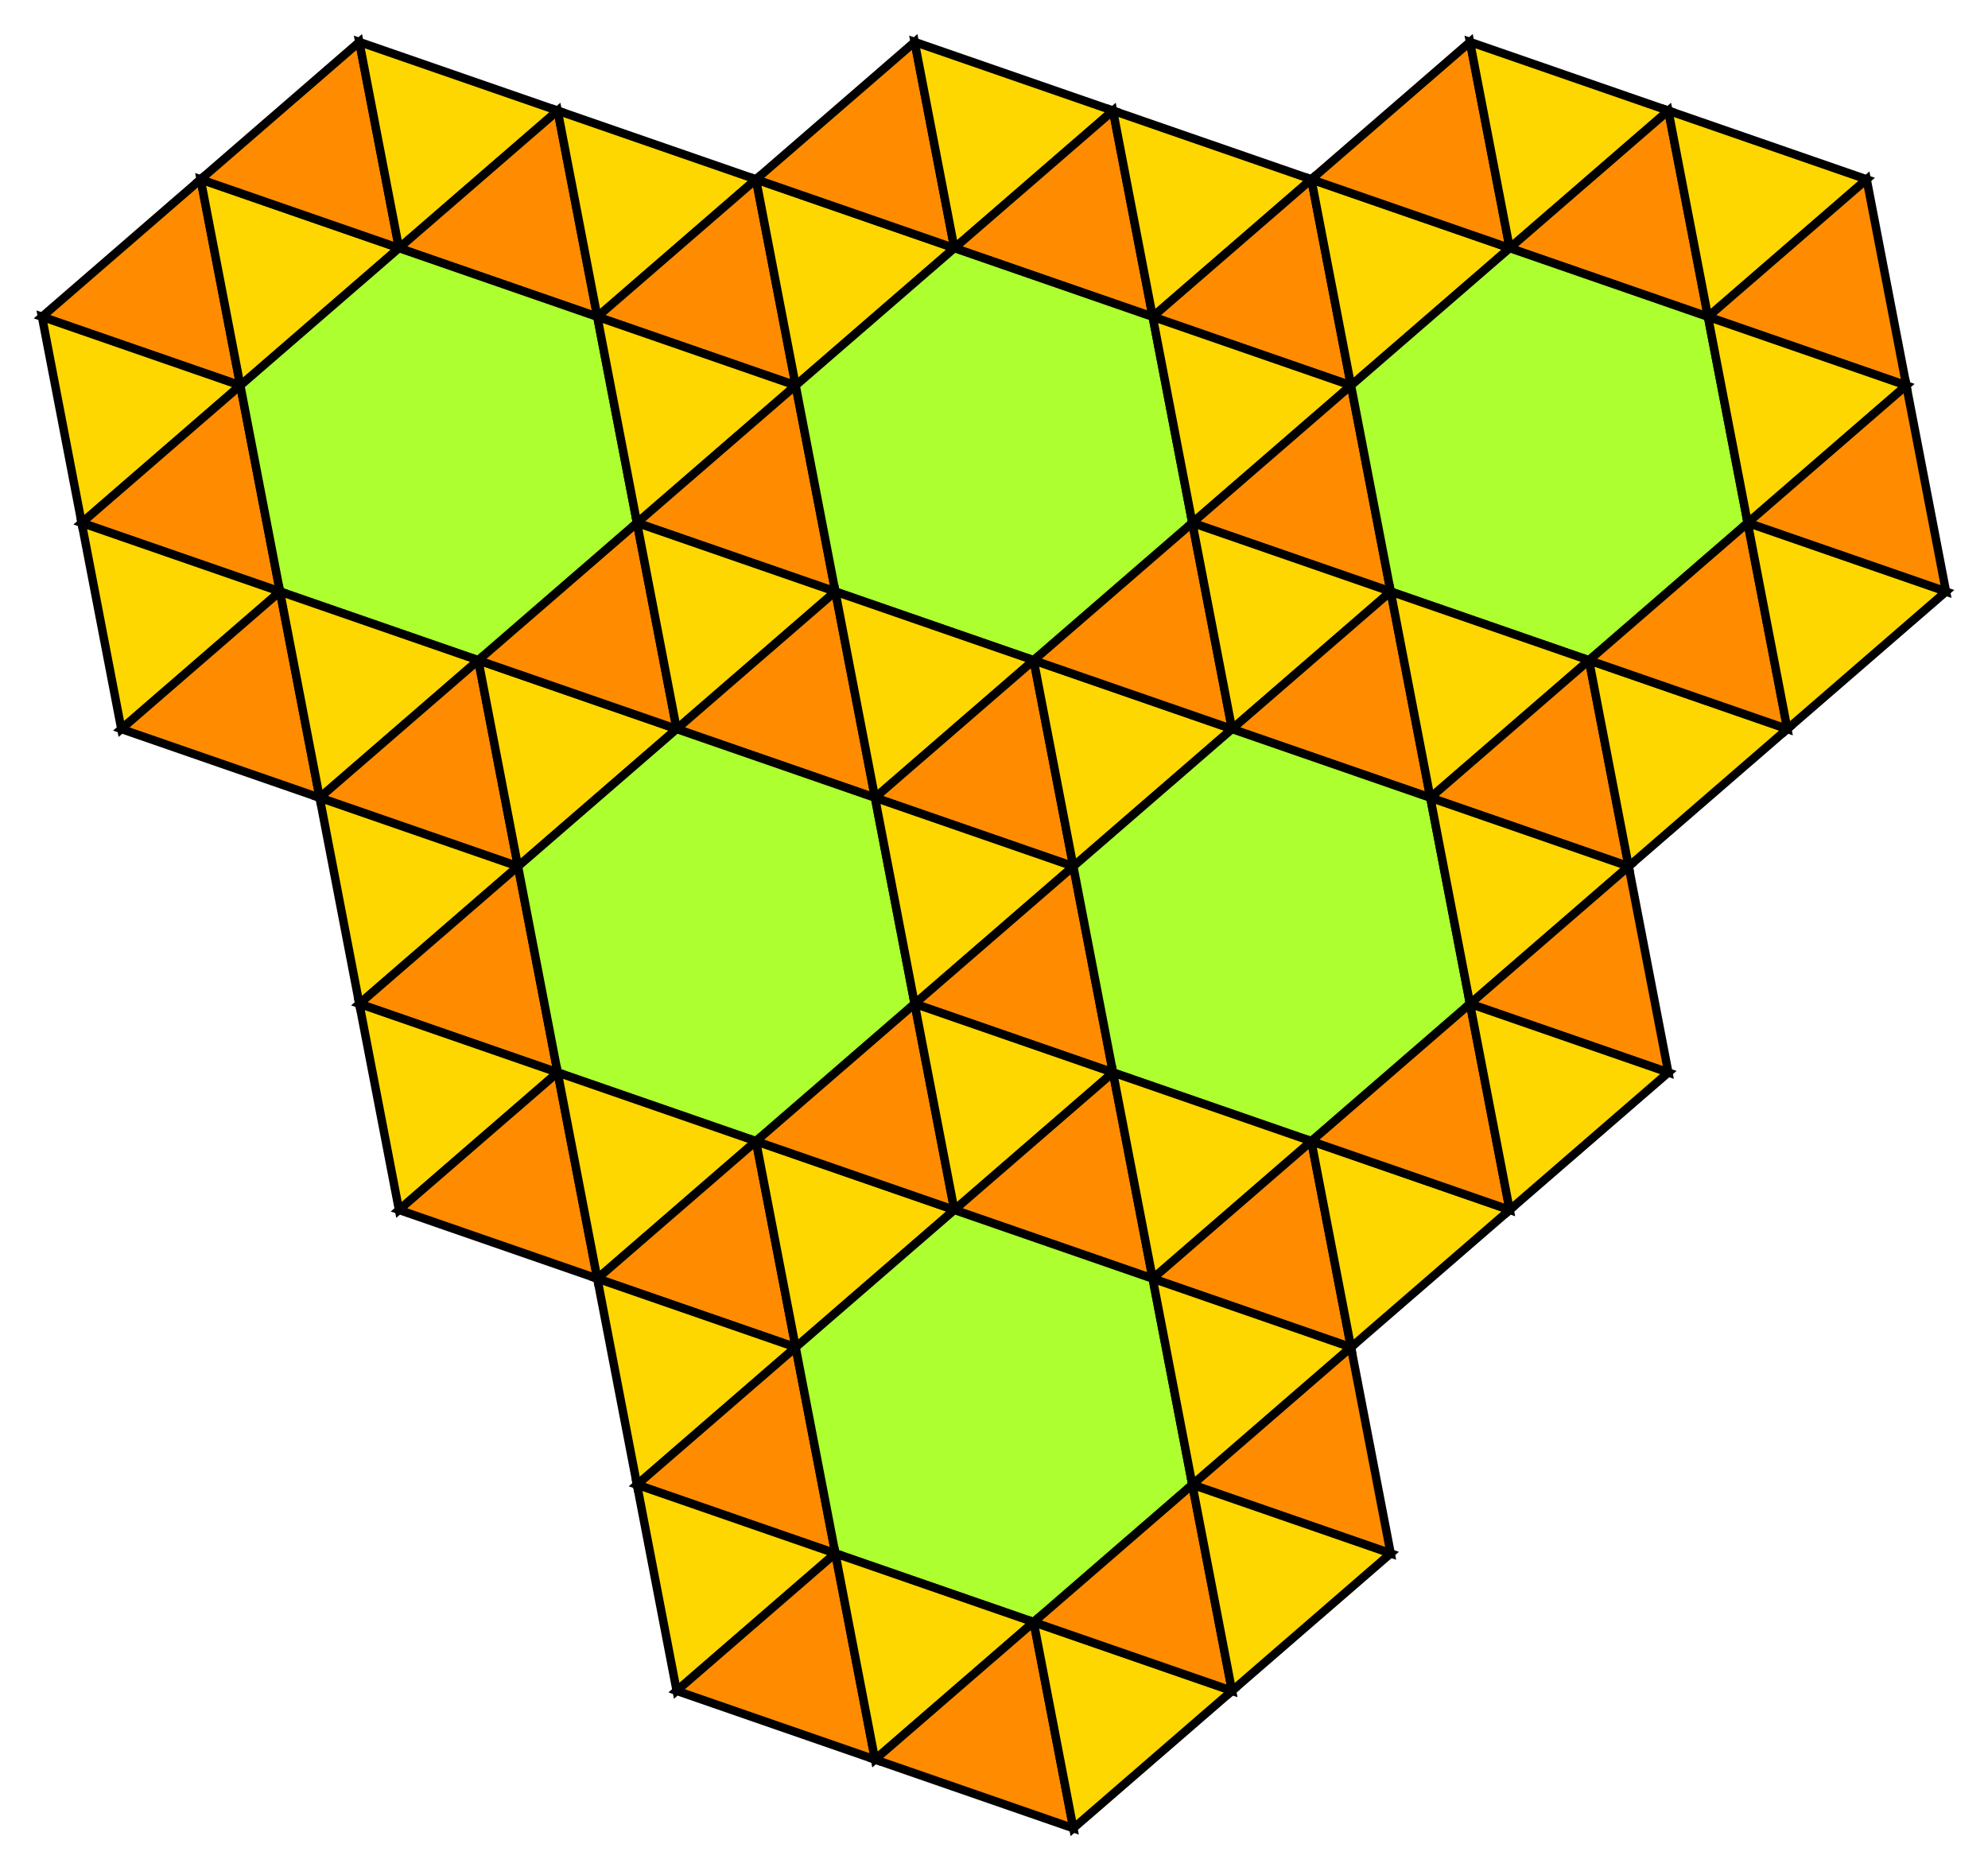
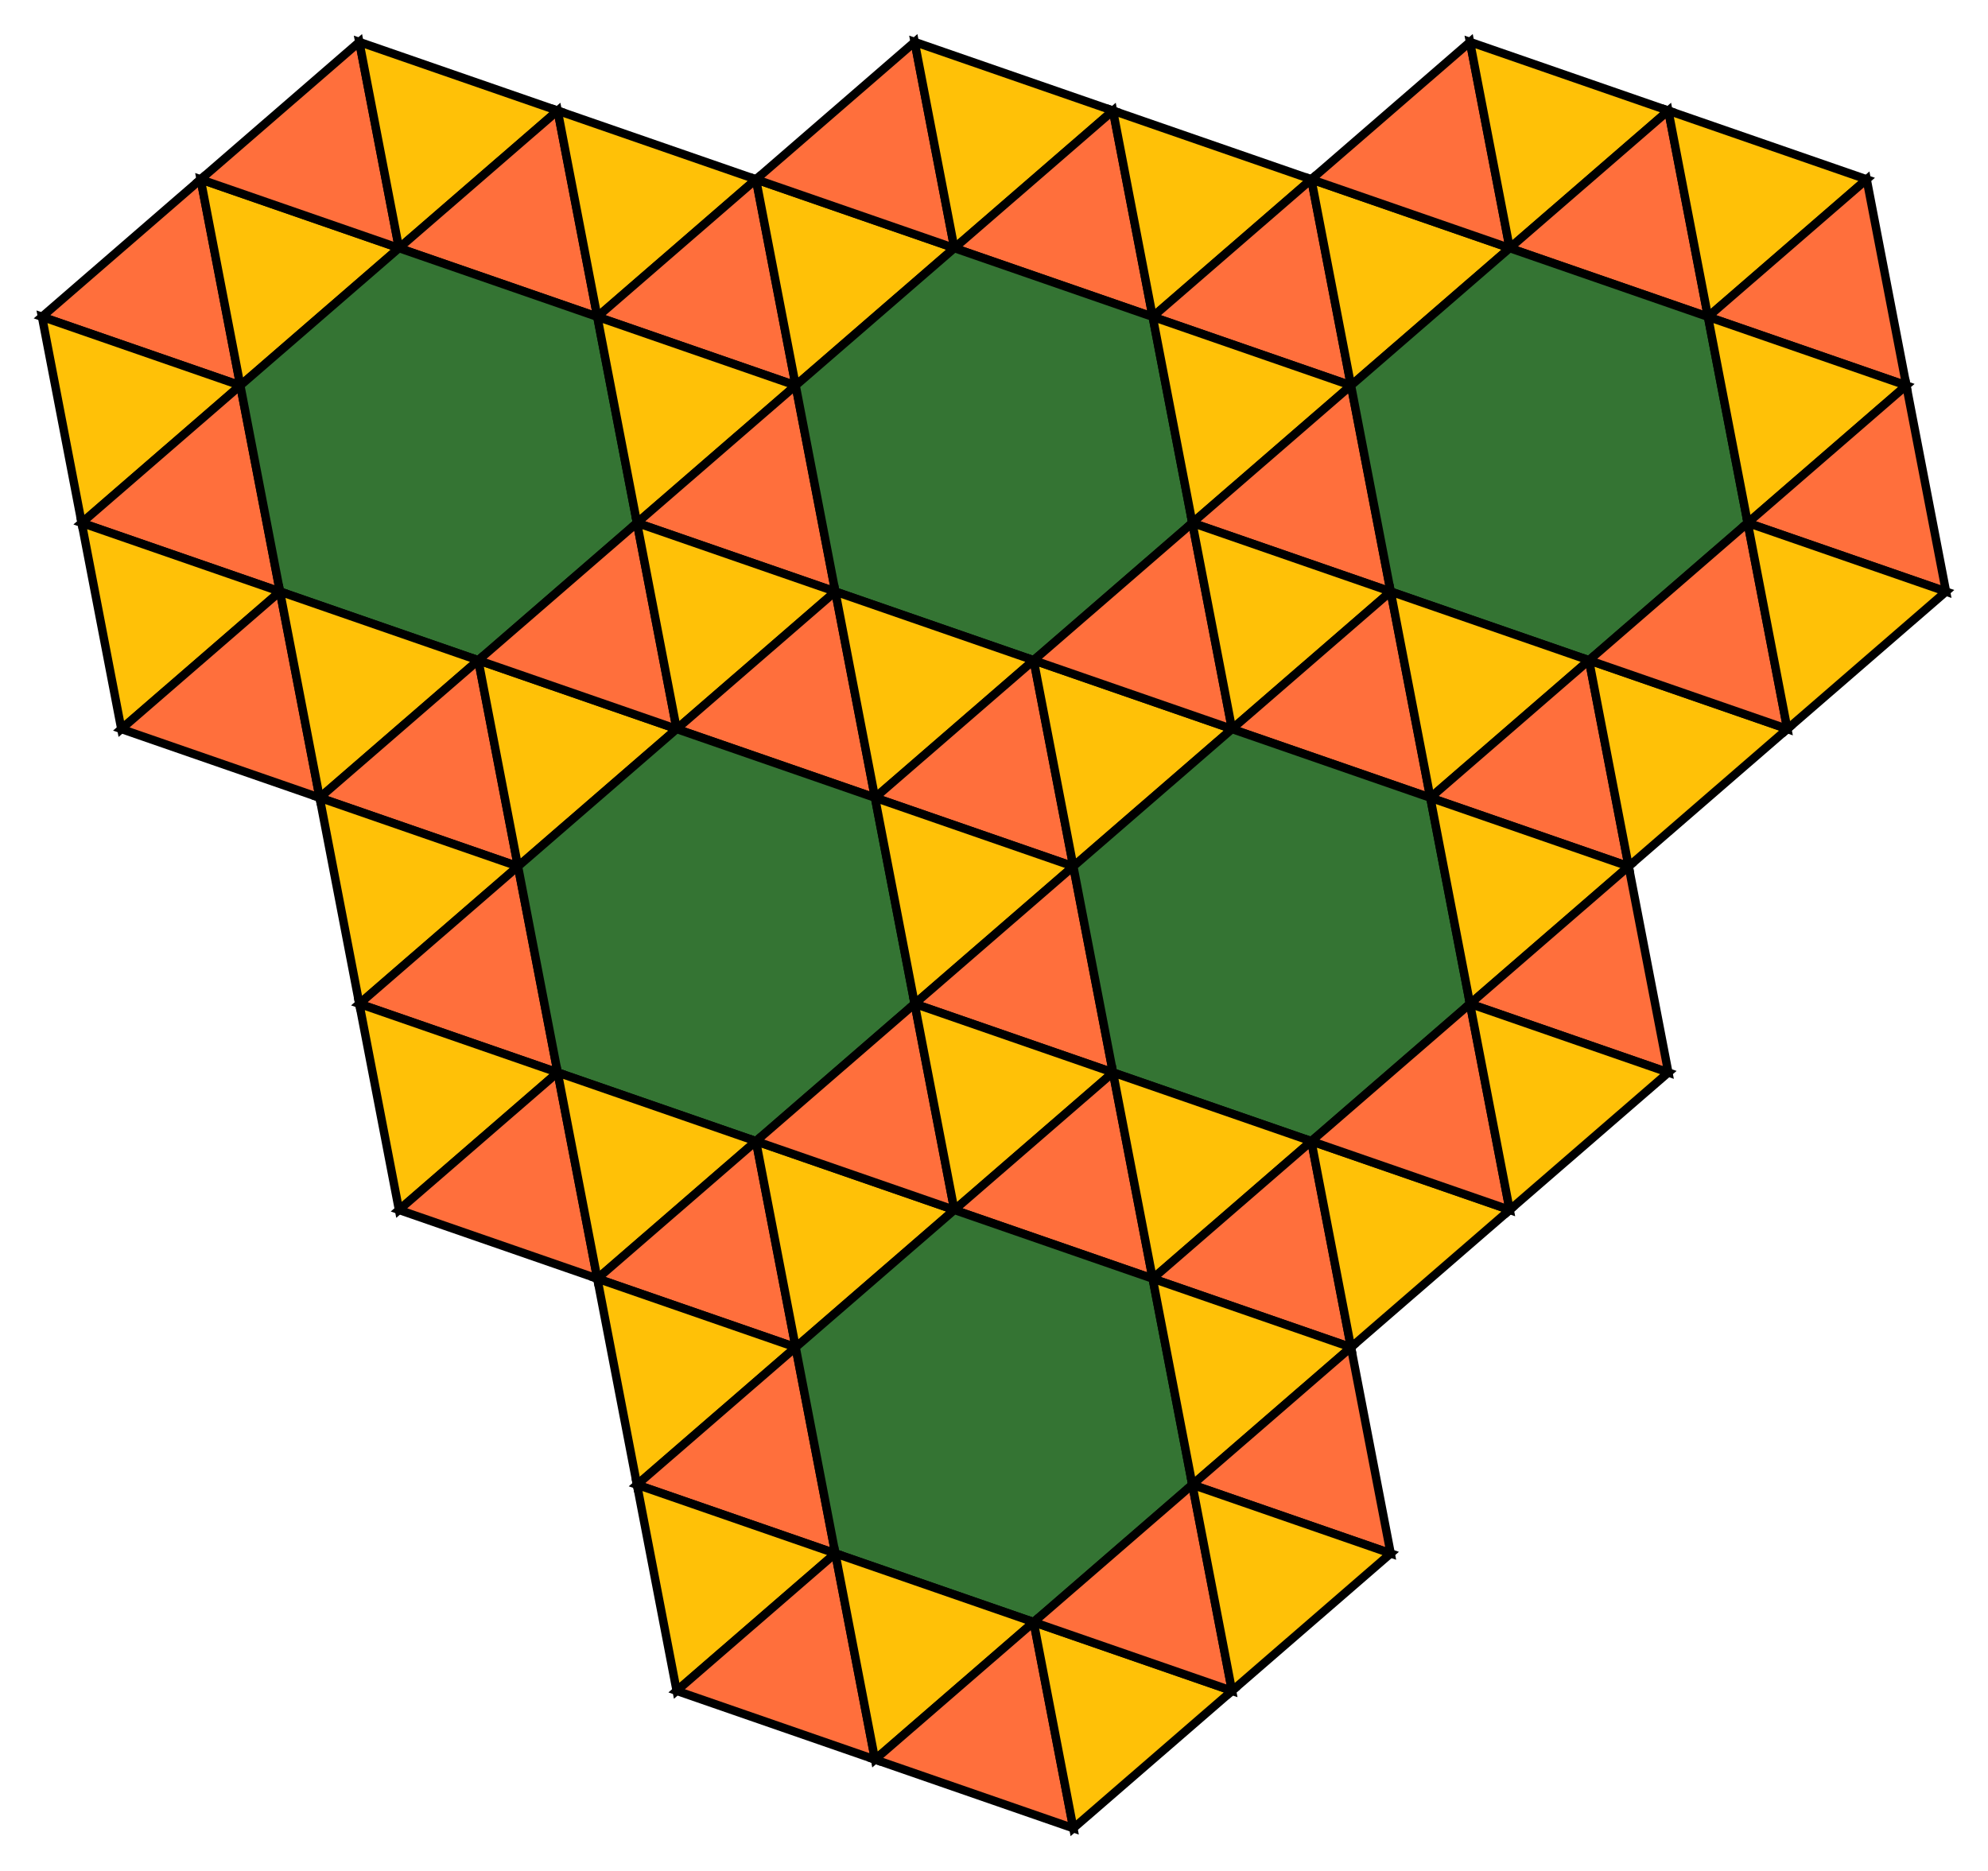
<svg xmlns="http://www.w3.org/2000/svg" width="236.779" height="222.762" viewBox="0 0 236.779 222.762">
-   <polygon points="28.623,45.916 5.0,37.733 23.898,21.366" stroke="black" stroke-linecap="round" stroke-width="1" fill="darkorange" />
-   <polygon points="23.898,21.366 47.521,29.55 28.623,45.916" stroke="black" stroke-linecap="round" stroke-width="1" fill="gold" />
-   <polygon points="47.521,29.55 23.898,21.366 42.796,5" stroke="black" stroke-linecap="round" stroke-width="1" fill="darkorange" />
-   <polygon points="42.796,5.0 66.419,13.183 47.521,29.55" stroke="black" stroke-linecap="round" stroke-width="1" fill="gold" />
-   <polygon points="71.144,37.733 47.521,29.55 66.419,13.183" stroke="black" stroke-linecap="round" stroke-width="1" fill="darkorange" />
-   <polygon points="66.419,13.183 90.042,21.366 71.144,37.733" stroke="black" stroke-linecap="round" stroke-width="1" fill="gold" />
-   <polygon points="94.767,45.916 71.144,37.733 90.042,21.366" stroke="black" stroke-linecap="round" stroke-width="1" fill="darkorange" />
-   <polygon points="5,37.733 28.623,45.916 9.725,62.282" stroke="black" stroke-linecap="round" stroke-width="1" fill="gold" />
-   <polygon points="33.347,70.465 9.725,62.282 28.623,45.916" stroke="black" stroke-linecap="round" stroke-width="1" fill="darkorange" />
-   <polygon points="47.521,29.55 71.144,37.733 75.868,62.282 56.97,78.649 33.347,70.465 28.623,45.916" stroke="black" stroke-linecap="round" stroke-width="1" fill="greenyellow" />
-   <polygon points="71.144,37.733 94.767,45.916 75.868,62.282" stroke="black" stroke-linecap="round" stroke-width="1" fill="gold" />
-   <polygon points="99.491,70.465 75.868,62.282 94.767,45.916" stroke="black" stroke-linecap="round" stroke-width="1" fill="darkorange" />
-   <polygon points="9.725,62.282 33.347,70.465 14.449,86.832" stroke="black" stroke-linecap="round" stroke-width="1" fill="gold" />
-   <polygon points="38.072,95.015 14.449,86.832 33.347,70.465" stroke="black" stroke-linecap="round" stroke-width="1" fill="darkorange" />
-   <polygon points="33.347,70.465 56.97,78.649 38.072,95.015" stroke="black" stroke-linecap="round" stroke-width="1" fill="gold" />
-   <polygon points="61.695,103.198 38.072,95.015 56.97,78.649" stroke="black" stroke-linecap="round" stroke-width="1" fill="darkorange" />
-   <polygon points="56.97,78.649 80.593,86.832 61.695,103.198" stroke="black" stroke-linecap="round" stroke-width="1" fill="gold" />
-   <polygon points="80.593,86.832 56.97,78.649 75.868,62.282" stroke="black" stroke-linecap="round" stroke-width="1" fill="darkorange" />
-   <polygon points="75.868,62.282 99.491,70.465 80.593,86.832" stroke="black" stroke-linecap="round" stroke-width="1" fill="gold" />
-   <polygon points="90.042,21.366 113.665,29.55 94.767,45.916" stroke="black" stroke-linecap="round" stroke-width="1" fill="gold" />
-   <polygon points="113.665,29.55 90.042,21.366 108.94,5" stroke="black" stroke-linecap="round" stroke-width="1" fill="darkorange" />
-   <polygon points="108.94,5.0 132.563,13.183 113.665,29.55" stroke="black" stroke-linecap="round" stroke-width="1" fill="gold" />
-   <polygon points="137.288,37.733 113.665,29.55 132.563,13.183" stroke="black" stroke-linecap="round" stroke-width="1" fill="darkorange" />
-   <polygon points="132.563,13.183 156.186,21.366 137.288,37.733" stroke="black" stroke-linecap="round" stroke-width="1" fill="gold" />
-   <polygon points="160.91,45.916 137.288,37.733 156.186,21.366" stroke="black" stroke-linecap="round" stroke-width="1" fill="darkorange" />
-   <polygon points="113.665,29.55 137.288,37.733 142.012,62.282 123.114,78.649 99.491,70.465 94.767,45.916" stroke="black" stroke-linecap="round" stroke-width="1" fill="greenyellow" />
-   <polygon points="137.288,37.733 160.91,45.916 142.012,62.282" stroke="black" stroke-linecap="round" stroke-width="1" fill="gold" />
-   <polygon points="165.635,70.465 142.012,62.282 160.91,45.916" stroke="black" stroke-linecap="round" stroke-width="1" fill="darkorange" />
-   <polygon points="104.216,95.015 80.593,86.832 99.491,70.465" stroke="black" stroke-linecap="round" stroke-width="1" fill="darkorange" />
-   <polygon points="99.491,70.465 123.114,78.649 104.216,95.015" stroke="black" stroke-linecap="round" stroke-width="1" fill="gold" />
-   <polygon points="127.838,103.198 104.216,95.015 123.114,78.649" stroke="black" stroke-linecap="round" stroke-width="1" fill="darkorange" />
-   <polygon points="123.114,78.649 146.737,86.832 127.838,103.198" stroke="black" stroke-linecap="round" stroke-width="1" fill="gold" />
-   <polygon points="146.737,86.832 123.114,78.649 142.012,62.282" stroke="black" stroke-linecap="round" stroke-width="1" fill="darkorange" />
-   <polygon points="142.012,62.282 165.635,70.465 146.737,86.832" stroke="black" stroke-linecap="round" stroke-width="1" fill="gold" />
-   <polygon points="156.186,21.366 179.809,29.55 160.91,45.916" stroke="black" stroke-linecap="round" stroke-width="1" fill="gold" />
-   <polygon points="179.809,29.55 156.186,21.366 175.084,5" stroke="black" stroke-linecap="round" stroke-width="1" fill="darkorange" />
-   <polygon points="175.084,5.0 198.707,13.183 179.809,29.55" stroke="black" stroke-linecap="round" stroke-width="1" fill="gold" />
-   <polygon points="203.431,37.733 179.809,29.55 198.707,13.183" stroke="black" stroke-linecap="round" stroke-width="1" fill="darkorange" />
-   <polygon points="198.707,13.183 222.33,21.366 203.431,37.733" stroke="black" stroke-linecap="round" stroke-width="1" fill="gold" />
-   <polygon points="227.054,45.916 203.431,37.733 222.33,21.366" stroke="black" stroke-linecap="round" stroke-width="1" fill="darkorange" />
-   <polygon points="179.809,29.55 203.431,37.733 208.156,62.282 189.258,78.649 165.635,70.465 160.91,45.916" stroke="black" stroke-linecap="round" stroke-width="1" fill="greenyellow" />
-   <polygon points="203.431,37.733 227.054,45.916 208.156,62.282" stroke="black" stroke-linecap="round" stroke-width="1" fill="gold" />
-   <polygon points="231.779,70.465 208.156,62.282 227.054,45.916" stroke="black" stroke-linecap="round" stroke-width="1" fill="darkorange" />
-   <polygon points="170.359,95.015 146.737,86.832 165.635,70.465" stroke="black" stroke-linecap="round" stroke-width="1" fill="darkorange" />
-   <polygon points="165.635,70.465 189.258,78.649 170.359,95.015" stroke="black" stroke-linecap="round" stroke-width="1" fill="gold" />
-   <polygon points="193.982,103.198 170.359,95.015 189.258,78.649" stroke="black" stroke-linecap="round" stroke-width="1" fill="darkorange" />
-   <polygon points="189.258,78.649 212.88,86.832 193.982,103.198" stroke="black" stroke-linecap="round" stroke-width="1" fill="gold" />
-   <polygon points="212.88,86.832 189.258,78.649 208.156,62.282" stroke="black" stroke-linecap="round" stroke-width="1" fill="darkorange" />
-   <polygon points="208.156,62.282 231.779,70.465 212.88,86.832" stroke="black" stroke-linecap="round" stroke-width="1" fill="gold" />
-   <polygon points="38.072,95.015 61.695,103.198 42.796,119.564" stroke="black" stroke-linecap="round" stroke-width="1" fill="gold" />
-   <polygon points="66.419,127.748 42.796,119.564 61.695,103.198" stroke="black" stroke-linecap="round" stroke-width="1" fill="darkorange" />
-   <polygon points="80.593,86.832 104.216,95.015 108.94,119.564 90.042,135.931 66.419,127.748 61.695,103.198" stroke="black" stroke-linecap="round" stroke-width="1" fill="greenyellow" />
-   <polygon points="104.216,95.015 127.838,103.198 108.94,119.564" stroke="black" stroke-linecap="round" stroke-width="1" fill="gold" />
-   <polygon points="132.563,127.748 108.94,119.564 127.838,103.198" stroke="black" stroke-linecap="round" stroke-width="1" fill="darkorange" />
-   <polygon points="42.796,119.564 66.419,127.748 47.521,144.114" stroke="black" stroke-linecap="round" stroke-width="1" fill="gold" />
-   <polygon points="71.144,152.297 47.521,144.114 66.419,127.748" stroke="black" stroke-linecap="round" stroke-width="1" fill="darkorange" />
-   <polygon points="66.419,127.748 90.042,135.931 71.144,152.297" stroke="black" stroke-linecap="round" stroke-width="1" fill="gold" />
-   <polygon points="94.767,160.48 71.144,152.297 90.042,135.931" stroke="black" stroke-linecap="round" stroke-width="1" fill="darkorange" />
-   <polygon points="90.042,135.931 113.665,144.114 94.767,160.48" stroke="black" stroke-linecap="round" stroke-width="1" fill="gold" />
-   <polygon points="113.665,144.114 90.042,135.931 108.94,119.564" stroke="black" stroke-linecap="round" stroke-width="1" fill="darkorange" />
-   <polygon points="108.94,119.564 132.563,127.748 113.665,144.114" stroke="black" stroke-linecap="round" stroke-width="1" fill="gold" />
-   <polygon points="146.737,86.832 170.359,95.015 175.084,119.564 156.186,135.931 132.563,127.748 127.838,103.198" stroke="black" stroke-linecap="round" stroke-width="1" fill="greenyellow" />
-   <polygon points="170.359,95.015 193.982,103.198 175.084,119.564" stroke="black" stroke-linecap="round" stroke-width="1" fill="gold" />
-   <polygon points="198.707,127.748 175.084,119.564 193.982,103.198" stroke="black" stroke-linecap="round" stroke-width="1" fill="darkorange" />
-   <polygon points="137.288,152.297 113.665,144.114 132.563,127.748" stroke="black" stroke-linecap="round" stroke-width="1" fill="darkorange" />
-   <polygon points="132.563,127.748 156.186,135.931 137.288,152.297" stroke="black" stroke-linecap="round" stroke-width="1" fill="gold" />
-   <polygon points="160.91,160.48 137.288,152.297 156.186,135.931" stroke="black" stroke-linecap="round" stroke-width="1" fill="darkorange" />
-   <polygon points="156.186,135.931 179.809,144.114 160.91,160.48" stroke="black" stroke-linecap="round" stroke-width="1" fill="gold" />
-   <polygon points="179.809,144.114 156.186,135.931 175.084,119.564" stroke="black" stroke-linecap="round" stroke-width="1" fill="darkorange" />
-   <polygon points="175.084,119.564 198.707,127.748 179.809,144.114" stroke="black" stroke-linecap="round" stroke-width="1" fill="gold" />
-   <polygon points="71.144,152.297 94.767,160.48 75.868,176.847" stroke="black" stroke-linecap="round" stroke-width="1" fill="gold" />
-   <polygon points="99.491,185.03 75.868,176.847 94.767,160.48" stroke="black" stroke-linecap="round" stroke-width="1" fill="darkorange" />
-   <polygon points="113.665,144.114 137.288,152.297 142.012,176.847 123.114,193.213 99.491,185.03 94.767,160.48" stroke="black" stroke-linecap="round" stroke-width="1" fill="greenyellow" />
-   <polygon points="137.288,152.297 160.91,160.48 142.012,176.847" stroke="black" stroke-linecap="round" stroke-width="1" fill="gold" />
-   <polygon points="165.635,185.03 142.012,176.847 160.91,160.48" stroke="black" stroke-linecap="round" stroke-width="1" fill="darkorange" />
-   <polygon points="75.868,176.847 99.491,185.03 80.593,201.396" stroke="black" stroke-linecap="round" stroke-width="1" fill="gold" />
-   <polygon points="104.216,209.579 80.593,201.396 99.491,185.03" stroke="black" stroke-linecap="round" stroke-width="1" fill="darkorange" />
-   <polygon points="99.491,185.03 123.114,193.213 104.216,209.579" stroke="black" stroke-linecap="round" stroke-width="1" fill="gold" />
-   <polygon points="127.838,217.762 104.216,209.579 123.114,193.213" stroke="black" stroke-linecap="round" stroke-width="1" fill="darkorange" />
-   <polygon points="123.114,193.213 146.737,201.396 127.838,217.762" stroke="black" stroke-linecap="round" stroke-width="1" fill="gold" />
-   <polygon points="146.737,201.396 123.114,193.213 142.012,176.847" stroke="black" stroke-linecap="round" stroke-width="1" fill="darkorange" />
-   <polygon points="142.012,176.847 165.635,185.03 146.737,201.396" stroke="black" stroke-linecap="round" stroke-width="1" fill="gold" />
+   <polygon points="28.623,45.916 5.0,37.733 23.898,21.366" stroke="black" stroke-linecap="round" stroke-width="1" fill="#FF6F3C" />
+   <polygon points="23.898,21.366 47.521,29.55 28.623,45.916" stroke="black" stroke-linecap="round" stroke-width="1" fill="#FFC107" />
+   <polygon points="47.521,29.55 23.898,21.366 42.796,5" stroke="black" stroke-linecap="round" stroke-width="1" fill="#FF6F3C" />
+   <polygon points="42.796,5.0 66.419,13.183 47.521,29.55" stroke="black" stroke-linecap="round" stroke-width="1" fill="#FFC107" />
+   <polygon points="71.144,37.733 47.521,29.55 66.419,13.183" stroke="black" stroke-linecap="round" stroke-width="1" fill="#FF6F3C" />
+   <polygon points="66.419,13.183 90.042,21.366 71.144,37.733" stroke="black" stroke-linecap="round" stroke-width="1" fill="#FFC107" />
+   <polygon points="94.767,45.916 71.144,37.733 90.042,21.366" stroke="black" stroke-linecap="round" stroke-width="1" fill="#FF6F3C" />
+   <polygon points="5,37.733 28.623,45.916 9.725,62.282" stroke="black" stroke-linecap="round" stroke-width="1" fill="#FFC107" />
+   <polygon points="33.347,70.465 9.725,62.282 28.623,45.916" stroke="black" stroke-linecap="round" stroke-width="1" fill="#FF6F3C" />
+   <polygon points="47.521,29.55 71.144,37.733 75.868,62.282 56.97,78.649 33.347,70.465 28.623,45.916" stroke="black" stroke-linecap="round" stroke-width="1" fill="#347433" />
+   <polygon points="71.144,37.733 94.767,45.916 75.868,62.282" stroke="black" stroke-linecap="round" stroke-width="1" fill="#FFC107" />
+   <polygon points="99.491,70.465 75.868,62.282 94.767,45.916" stroke="black" stroke-linecap="round" stroke-width="1" fill="#FF6F3C" />
+   <polygon points="9.725,62.282 33.347,70.465 14.449,86.832" stroke="black" stroke-linecap="round" stroke-width="1" fill="#FFC107" />
+   <polygon points="38.072,95.015 14.449,86.832 33.347,70.465" stroke="black" stroke-linecap="round" stroke-width="1" fill="#FF6F3C" />
+   <polygon points="33.347,70.465 56.97,78.649 38.072,95.015" stroke="black" stroke-linecap="round" stroke-width="1" fill="#FFC107" />
+   <polygon points="61.695,103.198 38.072,95.015 56.97,78.649" stroke="black" stroke-linecap="round" stroke-width="1" fill="#FF6F3C" />
+   <polygon points="56.97,78.649 80.593,86.832 61.695,103.198" stroke="black" stroke-linecap="round" stroke-width="1" fill="#FFC107" />
+   <polygon points="80.593,86.832 56.97,78.649 75.868,62.282" stroke="black" stroke-linecap="round" stroke-width="1" fill="#FF6F3C" />
+   <polygon points="75.868,62.282 99.491,70.465 80.593,86.832" stroke="black" stroke-linecap="round" stroke-width="1" fill="#FFC107" />
+   <polygon points="90.042,21.366 113.665,29.55 94.767,45.916" stroke="black" stroke-linecap="round" stroke-width="1" fill="#FFC107" />
+   <polygon points="113.665,29.55 90.042,21.366 108.94,5" stroke="black" stroke-linecap="round" stroke-width="1" fill="#FF6F3C" />
+   <polygon points="108.94,5.0 132.563,13.183 113.665,29.55" stroke="black" stroke-linecap="round" stroke-width="1" fill="#FFC107" />
+   <polygon points="137.288,37.733 113.665,29.55 132.563,13.183" stroke="black" stroke-linecap="round" stroke-width="1" fill="#FF6F3C" />
+   <polygon points="132.563,13.183 156.186,21.366 137.288,37.733" stroke="black" stroke-linecap="round" stroke-width="1" fill="#FFC107" />
+   <polygon points="160.91,45.916 137.288,37.733 156.186,21.366" stroke="black" stroke-linecap="round" stroke-width="1" fill="#FF6F3C" />
+   <polygon points="113.665,29.55 137.288,37.733 142.012,62.282 123.114,78.649 99.491,70.465 94.767,45.916" stroke="black" stroke-linecap="round" stroke-width="1" fill="#347433" />
+   <polygon points="137.288,37.733 160.91,45.916 142.012,62.282" stroke="black" stroke-linecap="round" stroke-width="1" fill="#FFC107" />
+   <polygon points="165.635,70.465 142.012,62.282 160.91,45.916" stroke="black" stroke-linecap="round" stroke-width="1" fill="#FF6F3C" />
+   <polygon points="104.216,95.015 80.593,86.832 99.491,70.465" stroke="black" stroke-linecap="round" stroke-width="1" fill="#FF6F3C" />
+   <polygon points="99.491,70.465 123.114,78.649 104.216,95.015" stroke="black" stroke-linecap="round" stroke-width="1" fill="#FFC107" />
+   <polygon points="127.838,103.198 104.216,95.015 123.114,78.649" stroke="black" stroke-linecap="round" stroke-width="1" fill="#FF6F3C" />
+   <polygon points="123.114,78.649 146.737,86.832 127.838,103.198" stroke="black" stroke-linecap="round" stroke-width="1" fill="#FFC107" />
+   <polygon points="146.737,86.832 123.114,78.649 142.012,62.282" stroke="black" stroke-linecap="round" stroke-width="1" fill="#FF6F3C" />
+   <polygon points="142.012,62.282 165.635,70.465 146.737,86.832" stroke="black" stroke-linecap="round" stroke-width="1" fill="#FFC107" />
+   <polygon points="156.186,21.366 179.809,29.55 160.91,45.916" stroke="black" stroke-linecap="round" stroke-width="1" fill="#FFC107" />
+   <polygon points="179.809,29.55 156.186,21.366 175.084,5" stroke="black" stroke-linecap="round" stroke-width="1" fill="#FF6F3C" />
+   <polygon points="175.084,5.0 198.707,13.183 179.809,29.55" stroke="black" stroke-linecap="round" stroke-width="1" fill="#FFC107" />
+   <polygon points="203.431,37.733 179.809,29.55 198.707,13.183" stroke="black" stroke-linecap="round" stroke-width="1" fill="#FF6F3C" />
+   <polygon points="198.707,13.183 222.33,21.366 203.431,37.733" stroke="black" stroke-linecap="round" stroke-width="1" fill="#FFC107" />
+   <polygon points="227.054,45.916 203.431,37.733 222.33,21.366" stroke="black" stroke-linecap="round" stroke-width="1" fill="#FF6F3C" />
+   <polygon points="179.809,29.55 203.431,37.733 208.156,62.282 189.258,78.649 165.635,70.465 160.91,45.916" stroke="black" stroke-linecap="round" stroke-width="1" fill="#347433" />
+   <polygon points="203.431,37.733 227.054,45.916 208.156,62.282" stroke="black" stroke-linecap="round" stroke-width="1" fill="#FFC107" />
+   <polygon points="231.779,70.465 208.156,62.282 227.054,45.916" stroke="black" stroke-linecap="round" stroke-width="1" fill="#FF6F3C" />
+   <polygon points="170.359,95.015 146.737,86.832 165.635,70.465" stroke="black" stroke-linecap="round" stroke-width="1" fill="#FF6F3C" />
+   <polygon points="165.635,70.465 189.258,78.649 170.359,95.015" stroke="black" stroke-linecap="round" stroke-width="1" fill="#FFC107" />
+   <polygon points="193.982,103.198 170.359,95.015 189.258,78.649" stroke="black" stroke-linecap="round" stroke-width="1" fill="#FF6F3C" />
+   <polygon points="189.258,78.649 212.88,86.832 193.982,103.198" stroke="black" stroke-linecap="round" stroke-width="1" fill="#FFC107" />
+   <polygon points="212.88,86.832 189.258,78.649 208.156,62.282" stroke="black" stroke-linecap="round" stroke-width="1" fill="#FF6F3C" />
+   <polygon points="208.156,62.282 231.779,70.465 212.88,86.832" stroke="black" stroke-linecap="round" stroke-width="1" fill="#FFC107" />
+   <polygon points="38.072,95.015 61.695,103.198 42.796,119.564" stroke="black" stroke-linecap="round" stroke-width="1" fill="#FFC107" />
+   <polygon points="66.419,127.748 42.796,119.564 61.695,103.198" stroke="black" stroke-linecap="round" stroke-width="1" fill="#FF6F3C" />
+   <polygon points="80.593,86.832 104.216,95.015 108.94,119.564 90.042,135.931 66.419,127.748 61.695,103.198" stroke="black" stroke-linecap="round" stroke-width="1" fill="#347433" />
+   <polygon points="104.216,95.015 127.838,103.198 108.94,119.564" stroke="black" stroke-linecap="round" stroke-width="1" fill="#FFC107" />
+   <polygon points="132.563,127.748 108.94,119.564 127.838,103.198" stroke="black" stroke-linecap="round" stroke-width="1" fill="#FF6F3C" />
+   <polygon points="42.796,119.564 66.419,127.748 47.521,144.114" stroke="black" stroke-linecap="round" stroke-width="1" fill="#FFC107" />
+   <polygon points="71.144,152.297 47.521,144.114 66.419,127.748" stroke="black" stroke-linecap="round" stroke-width="1" fill="#FF6F3C" />
+   <polygon points="66.419,127.748 90.042,135.931 71.144,152.297" stroke="black" stroke-linecap="round" stroke-width="1" fill="#FFC107" />
+   <polygon points="94.767,160.48 71.144,152.297 90.042,135.931" stroke="black" stroke-linecap="round" stroke-width="1" fill="#FF6F3C" />
+   <polygon points="90.042,135.931 113.665,144.114 94.767,160.48" stroke="black" stroke-linecap="round" stroke-width="1" fill="#FFC107" />
+   <polygon points="113.665,144.114 90.042,135.931 108.94,119.564" stroke="black" stroke-linecap="round" stroke-width="1" fill="#FF6F3C" />
+   <polygon points="108.94,119.564 132.563,127.748 113.665,144.114" stroke="black" stroke-linecap="round" stroke-width="1" fill="#FFC107" />
+   <polygon points="146.737,86.832 170.359,95.015 175.084,119.564 156.186,135.931 132.563,127.748 127.838,103.198" stroke="black" stroke-linecap="round" stroke-width="1" fill="#347433" />
+   <polygon points="170.359,95.015 193.982,103.198 175.084,119.564" stroke="black" stroke-linecap="round" stroke-width="1" fill="#FFC107" />
+   <polygon points="198.707,127.748 175.084,119.564 193.982,103.198" stroke="black" stroke-linecap="round" stroke-width="1" fill="#FF6F3C" />
+   <polygon points="137.288,152.297 113.665,144.114 132.563,127.748" stroke="black" stroke-linecap="round" stroke-width="1" fill="#FF6F3C" />
+   <polygon points="132.563,127.748 156.186,135.931 137.288,152.297" stroke="black" stroke-linecap="round" stroke-width="1" fill="#FFC107" />
+   <polygon points="160.91,160.48 137.288,152.297 156.186,135.931" stroke="black" stroke-linecap="round" stroke-width="1" fill="#FF6F3C" />
+   <polygon points="156.186,135.931 179.809,144.114 160.91,160.48" stroke="black" stroke-linecap="round" stroke-width="1" fill="#FFC107" />
+   <polygon points="179.809,144.114 156.186,135.931 175.084,119.564" stroke="black" stroke-linecap="round" stroke-width="1" fill="#FF6F3C" />
+   <polygon points="175.084,119.564 198.707,127.748 179.809,144.114" stroke="black" stroke-linecap="round" stroke-width="1" fill="#FFC107" />
+   <polygon points="71.144,152.297 94.767,160.48 75.868,176.847" stroke="black" stroke-linecap="round" stroke-width="1" fill="#FFC107" />
+   <polygon points="99.491,185.03 75.868,176.847 94.767,160.48" stroke="black" stroke-linecap="round" stroke-width="1" fill="#FF6F3C" />
+   <polygon points="113.665,144.114 137.288,152.297 142.012,176.847 123.114,193.213 99.491,185.03 94.767,160.48" stroke="black" stroke-linecap="round" stroke-width="1" fill="#347433" />
+   <polygon points="137.288,152.297 160.91,160.48 142.012,176.847" stroke="black" stroke-linecap="round" stroke-width="1" fill="#FFC107" />
+   <polygon points="165.635,185.03 142.012,176.847 160.91,160.48" stroke="black" stroke-linecap="round" stroke-width="1" fill="#FF6F3C" />
+   <polygon points="75.868,176.847 99.491,185.03 80.593,201.396" stroke="black" stroke-linecap="round" stroke-width="1" fill="#FFC107" />
+   <polygon points="104.216,209.579 80.593,201.396 99.491,185.03" stroke="black" stroke-linecap="round" stroke-width="1" fill="#FF6F3C" />
+   <polygon points="99.491,185.03 123.114,193.213 104.216,209.579" stroke="black" stroke-linecap="round" stroke-width="1" fill="#FFC107" />
+   <polygon points="127.838,217.762 104.216,209.579 123.114,193.213" stroke="black" stroke-linecap="round" stroke-width="1" fill="#FF6F3C" />
+   <polygon points="123.114,193.213 146.737,201.396 127.838,217.762" stroke="black" stroke-linecap="round" stroke-width="1" fill="#FFC107" />
+   <polygon points="146.737,201.396 123.114,193.213 142.012,176.847" stroke="black" stroke-linecap="round" stroke-width="1" fill="#FF6F3C" />
+   <polygon points="142.012,176.847 165.635,185.03 146.737,201.396" stroke="black" stroke-linecap="round" stroke-width="1" fill="#FFC107" />
</svg>
